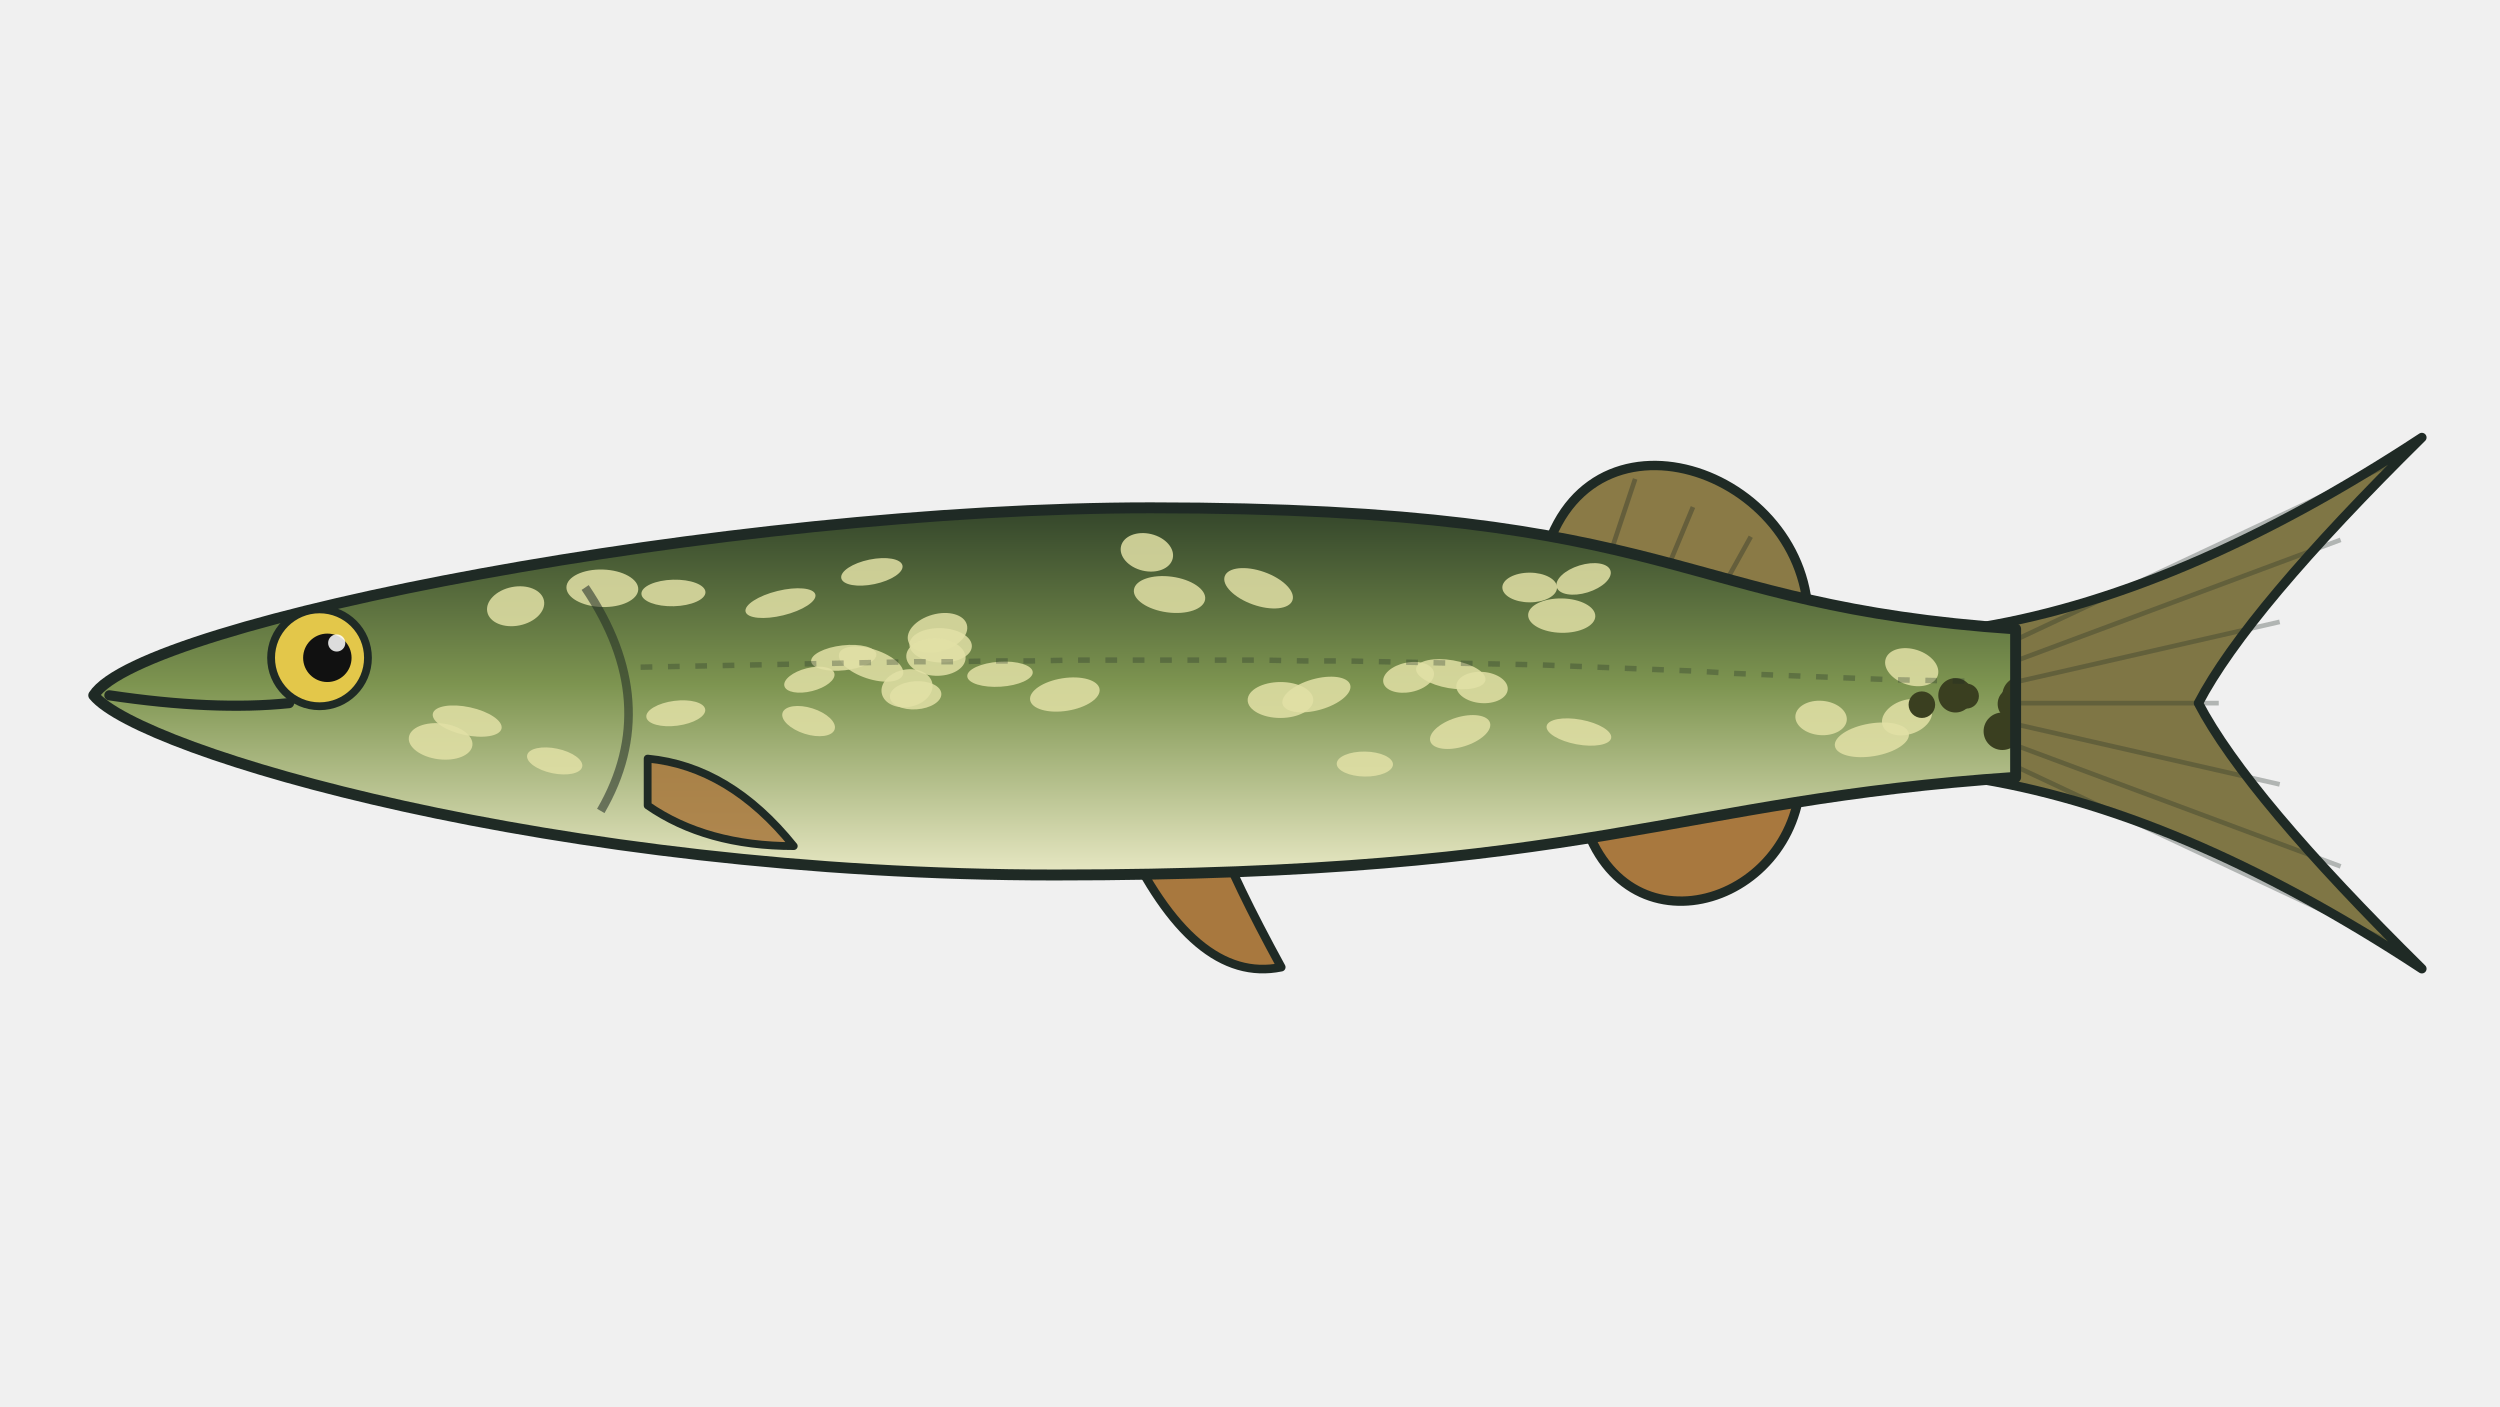
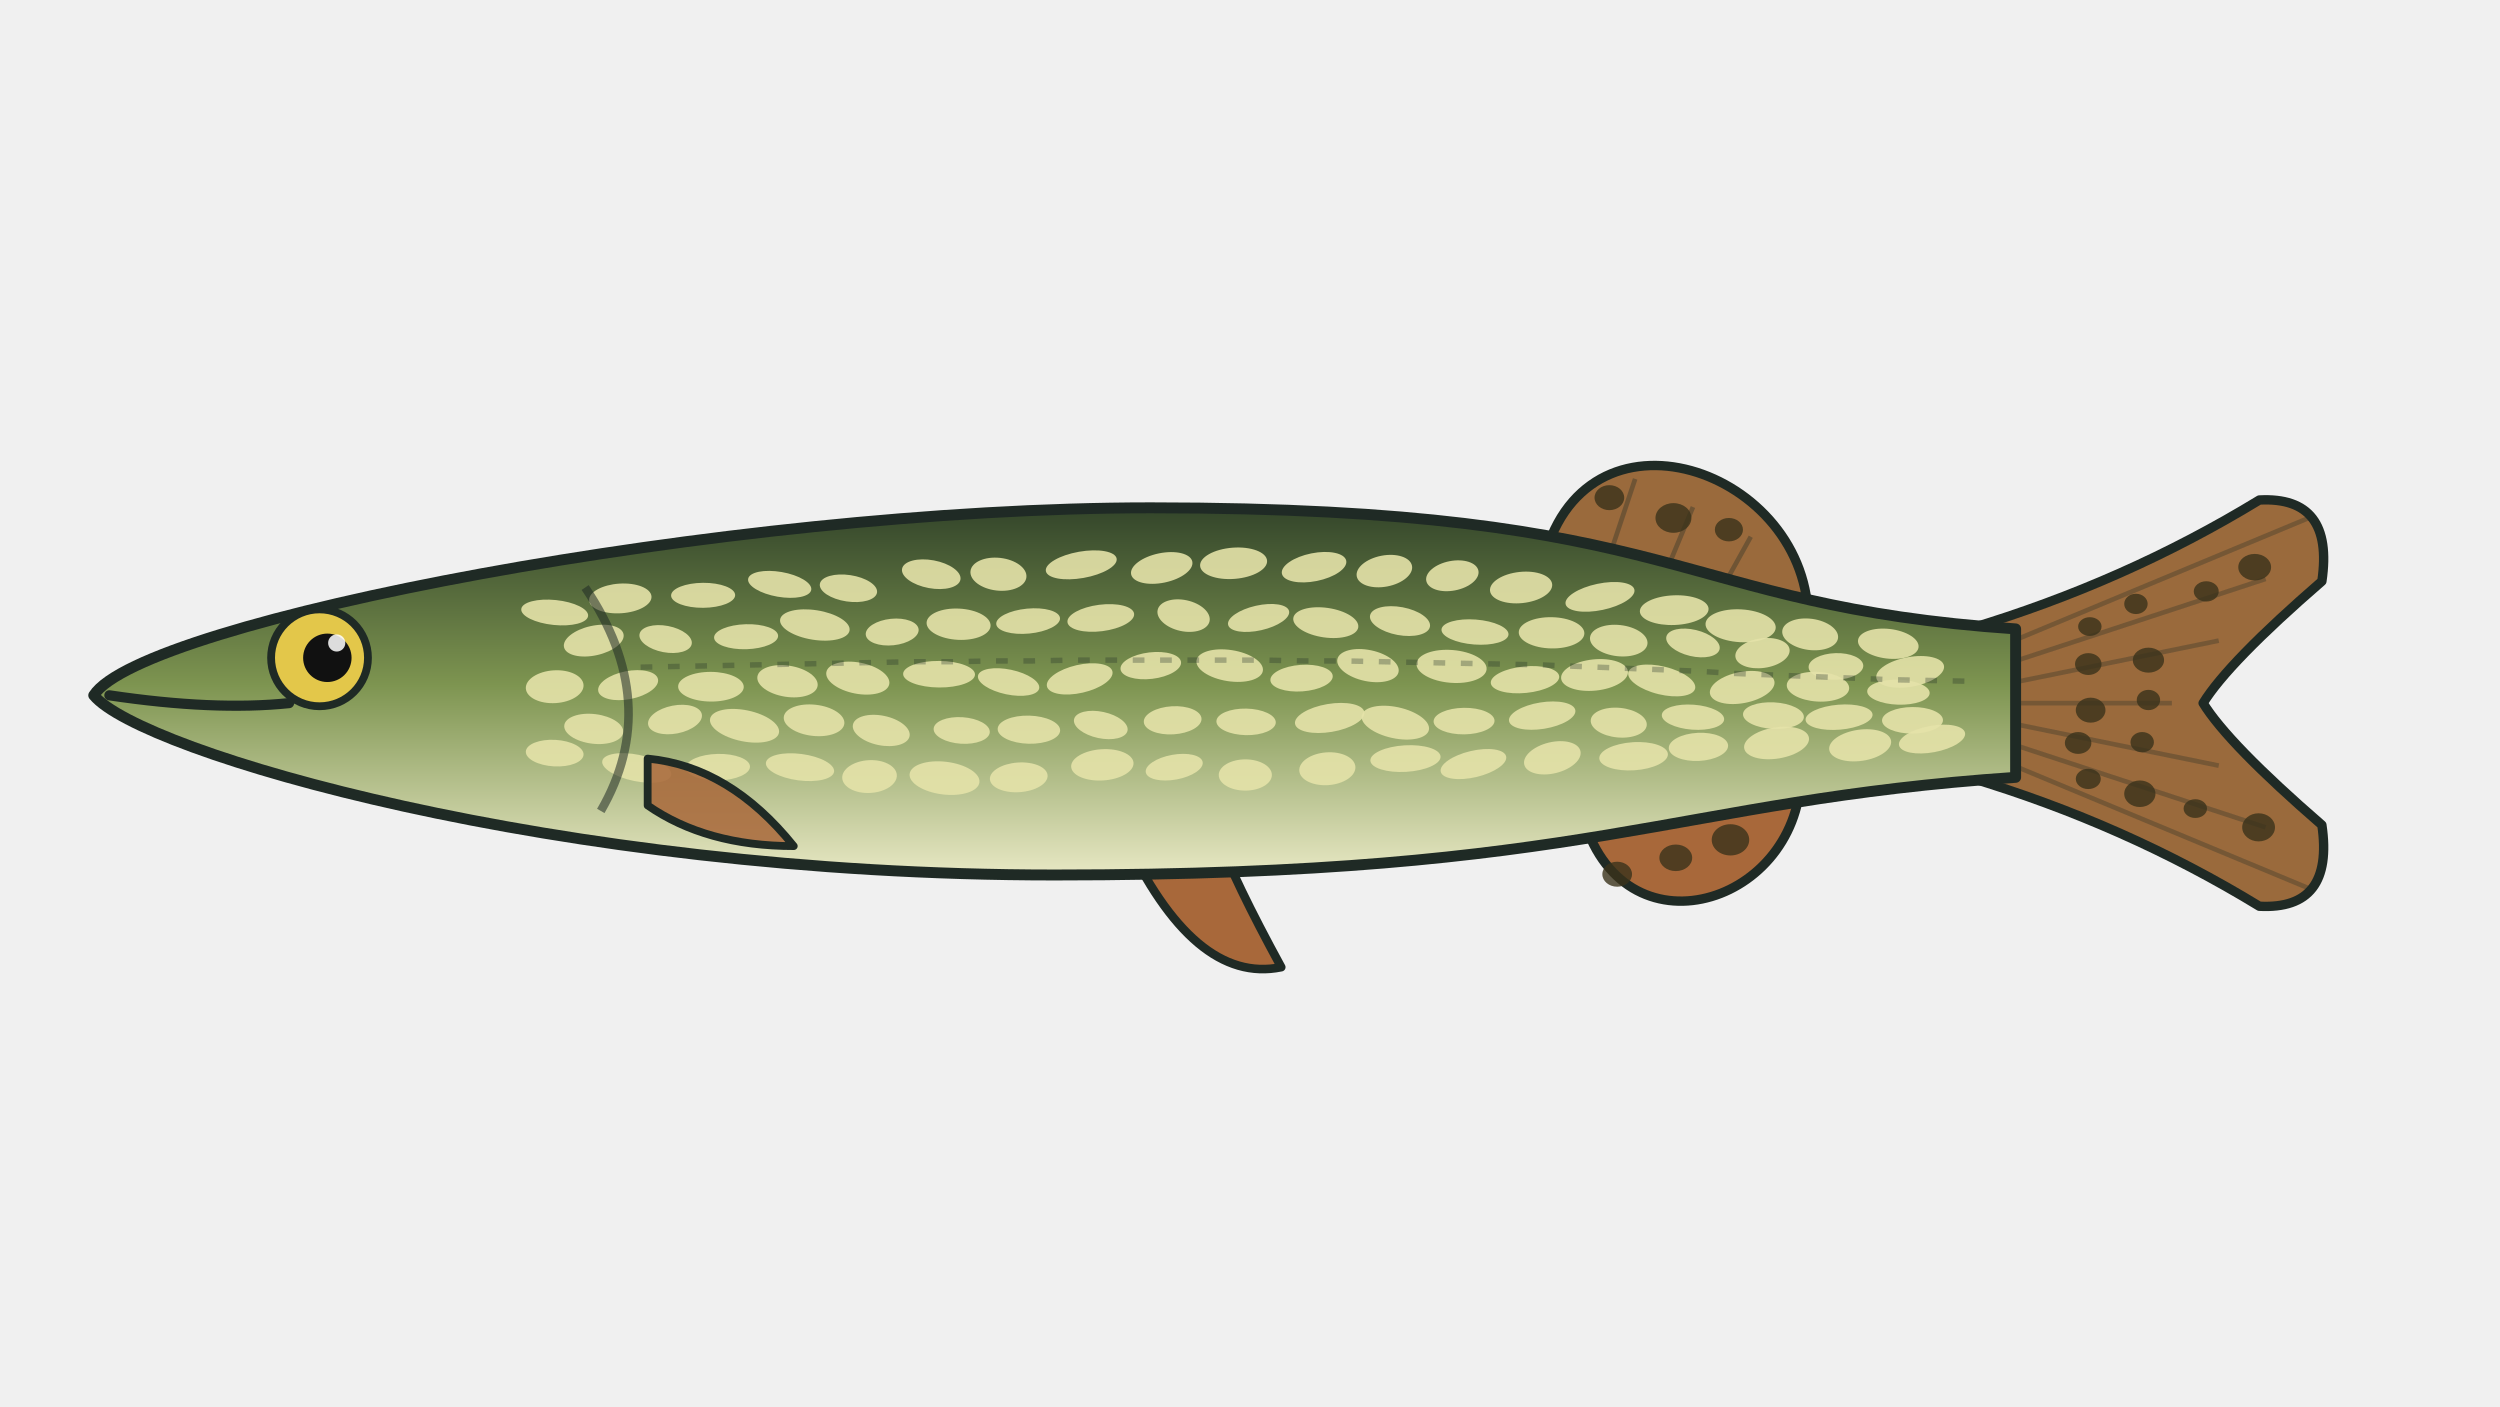
<svg xmlns="http://www.w3.org/2000/svg" viewBox="0 0 320 180" role="img" aria-label="Pike">
  <defs>
    <linearGradient id="gpike" x1="0" y1="0" x2="0" y2="1">
      <stop offset="0" stop-color="#33452a" />
      <stop offset=".48" stop-color="#7d9450" />
      <stop offset="1" stop-color="#e8e8c4" />
    </linearGradient>
    <clipPath id="cpike">
      <path d="M12.0 89.0 C18.1 79.5 93.2 65.0 147.3 65.0 C216.2 65.0 213.7 77.5 258.0 80.5 L258.0 99.5 C213.7 102.5 203.9 112.0 135.0 112.0 C71.0 112.0 17.9 96.2 12.0 89.0Z" />
    </clipPath>
  </defs>
-   <path d="M252.0 80.5 Q278.8 76.5 310.0 56.0 Q287.6 78.1 281.4 90.0 Q287.6 101.9 310.0 124.0 Q278.8 103.5 252.0 99.5Z" fill="#7f7645" stroke="#1f2a25" stroke-width="1.2" stroke-linejoin="round" />
-   <line x1="258.0" y1="81.9" x2="307.4" y2="58.7" stroke="#1f2a25" stroke-width=".6" opacity=".3" />
-   <line x1="258.0" y1="84.6" x2="299.6" y2="69.1" stroke="#1f2a25" stroke-width=".6" opacity=".3" />
-   <line x1="258.0" y1="87.3" x2="291.8" y2="79.6" stroke="#1f2a25" stroke-width=".6" opacity=".3" />
-   <line x1="258.0" y1="90.0" x2="284.0" y2="90.0" stroke="#1f2a25" stroke-width=".6" opacity=".3" />
-   <line x1="258.0" y1="92.7" x2="291.8" y2="100.4" stroke="#1f2a25" stroke-width=".6" opacity=".3" />
-   <line x1="258.0" y1="95.4" x2="299.6" y2="110.9" stroke="#1f2a25" stroke-width=".6" opacity=".3" />
-   <line x1="258.0" y1="98.1" x2="307.4" y2="121.3" stroke="#1f2a25" stroke-width=".6" opacity=".3" />
-   <path d="M197.0 74.7 C200.4 50.0 230.0 58.8 231.4 78.0 L228.5 82.0Z" fill="#8a7a46" stroke="#1f2a25" stroke-width="1.2" stroke-linejoin="round" />
+   <path d="M252.0 80.5 Q272.0 74.5 289.2 64.0 Q298.8 63.5 297.2 74.4 Q285.2 84.8 282.0 90.0 Q285.2 95.2 297.2 105.6 Q298.8 116.5 289.2 116.0 Q272.0 105.5 252.0 99.5Z" fill="#9a6a3c" stroke="#1f2a25" stroke-width="1.2" stroke-linejoin="round" />
+   <line x1="258.0" y1="81.9" x2="296.0" y2="66.1" stroke="#1f2a25" stroke-width=".6" opacity=".3" />
+   <line x1="258.0" y1="84.6" x2="290.0" y2="74.1" stroke="#1f2a25" stroke-width=".6" opacity=".3" />
+   <line x1="258.0" y1="87.3" x2="284.0" y2="82.0" stroke="#1f2a25" stroke-width=".6" opacity=".3" />
+   <line x1="258.0" y1="90.0" x2="278.0" y2="90.0" stroke="#1f2a25" stroke-width=".6" opacity=".3" />
+   <line x1="258.0" y1="92.7" x2="284.0" y2="98.0" stroke="#1f2a25" stroke-width=".6" opacity=".3" />
+   <line x1="258.0" y1="95.4" x2="290.0" y2="105.9" stroke="#1f2a25" stroke-width=".6" opacity=".3" />
+   <line x1="258.0" y1="98.1" x2="296.0" y2="113.9" stroke="#1f2a25" stroke-width=".6" opacity=".3" />
+   <path d="M197.0 74.7 C200.4 50.0 230.0 58.8 231.4 78.0 L228.5 82.0Z" fill="#9a6a3c" stroke="#1f2a25" stroke-width="1.2" stroke-linejoin="round" />
  <line x1="206.3" y1="70.3" x2="209.3" y2="61.3" stroke="#1f2a25" stroke-width=".6" opacity=".35" />
  <line x1="213.7" y1="72.1" x2="216.7" y2="64.9" stroke="#1f2a25" stroke-width=".6" opacity=".35" />
  <line x1="221.1" y1="74.1" x2="224.1" y2="68.7" stroke="#1f2a25" stroke-width=".6" opacity=".35" />
-   <path d="M201.9 101.2 C205.1 122.8 228.5 117.2 230.4 100.9 L228.5 96.9Z" fill="#a8783e" stroke="#1f2a25" stroke-width="1.2" stroke-linejoin="round" />
-   <path d="M143.8 106.8 Q152.8 126.1 164.0 123.8 Q158.0 112.8 155.8 106.8Z" fill="#a8783e" stroke="#1f2a25" stroke-width="1.1" stroke-linejoin="round" />
+   <path d="M201.9 101.2 C205.1 122.8 228.5 117.2 230.4 100.9 L228.5 96.9Z" fill="#a8683a" stroke="#1f2a25" stroke-width="1.2" stroke-linejoin="round" />
+   <path d="M143.8 106.8 Q152.8 126.1 164.0 123.8 Q158.0 112.8 155.8 106.8Z" fill="#a8683a" stroke="#1f2a25" stroke-width="1.1" stroke-linejoin="round" />
+   <ellipse cx="206.0" cy="63.7" rx="1.9" ry="1.6" fill="#3a321a" opacity=".8" />
+   <ellipse cx="214.2" cy="66.3" rx="2.3" ry="1.9" fill="#3a321a" opacity=".8" />
+   <ellipse cx="221.3" cy="67.8" rx="1.8" ry="1.5" fill="#3a321a" opacity=".8" />
+   <ellipse cx="207.0" cy="111.9" rx="1.9" ry="1.6" fill="#3a321a" opacity=".8" />
+   <ellipse cx="214.5" cy="109.8" rx="2.1" ry="1.7" fill="#3a321a" opacity=".8" />
+   <ellipse cx="221.5" cy="107.5" rx="2.4" ry="2.0" fill="#3a321a" opacity=".8" />
+   <ellipse cx="267.5" cy="80.2" rx="1.5" ry="1.2" fill="#3a321a" opacity=".8" />
+   <ellipse cx="267.3" cy="85.0" rx="1.7" ry="1.4" fill="#3a321a" opacity=".8" />
+   <ellipse cx="267.6" cy="90.9" rx="1.9" ry="1.6" fill="#3a321a" opacity=".8" />
+   <ellipse cx="266.0" cy="95.1" rx="1.7" ry="1.4" fill="#3a321a" opacity=".8" />
+   <ellipse cx="267.3" cy="99.7" rx="1.6" ry="1.3" fill="#3a321a" opacity=".8" />
+   <ellipse cx="273.4" cy="77.3" rx="1.5" ry="1.3" fill="#3a321a" opacity=".8" />
+   <ellipse cx="275.0" cy="84.5" rx="2.0" ry="1.6" fill="#3a321a" opacity=".8" />
+   <ellipse cx="275.0" cy="89.6" rx="1.5" ry="1.3" fill="#3a321a" opacity=".8" />
+   <ellipse cx="274.2" cy="95.0" rx="1.5" ry="1.3" fill="#3a321a" opacity=".8" />
+   <ellipse cx="273.9" cy="101.6" rx="2.0" ry="1.7" fill="#3a321a" opacity=".8" />
+   <ellipse cx="282.4" cy="75.7" rx="1.6" ry="1.3" fill="#3a321a" opacity=".8" />
+   <ellipse cx="281.0" cy="103.5" rx="1.5" ry="1.2" fill="#3a321a" opacity=".8" />
+   <ellipse cx="288.6" cy="72.6" rx="2.1" ry="1.7" fill="#3a321a" opacity=".8" />
+   <ellipse cx="289.1" cy="105.9" rx="2.1" ry="1.8" fill="#3a321a" opacity=".8" />
  <path d="M12.0 89.0 C18.1 79.5 93.2 65.0 147.3 65.0 C216.2 65.0 213.7 77.5 258.0 80.5 L258.0 99.5 C213.7 102.5 203.9 112.0 135.0 112.0 C71.0 112.0 17.9 96.2 12.0 89.0Z" fill="url(#gpike)" />
  <g clip-path="url(#cpike)">
-     <ellipse cx="244.1" cy="91.8" rx="3.3" ry="2.2" transform="rotate(-18.4 244.1 91.8)" fill="#e2e0a6" opacity=".85" />
-     <ellipse cx="111.5" cy="85.0" rx="4.3" ry="1.9" transform="rotate(18.4 111.5 85.0)" fill="#e2e0a6" opacity=".85" />
-     <ellipse cx="189.7" cy="88.0" rx="3.3" ry="2.0" transform="rotate(4.5 189.7 88.0)" fill="#e2e0a6" opacity=".85" />
-     <ellipse cx="116.1" cy="88.1" rx="3.3" ry="2.4" transform="rotate(-11.3 116.1 88.1)" fill="#e2e0a6" opacity=".85" />
-     <ellipse cx="244.7" cy="85.4" rx="3.5" ry="2.3" transform="rotate(17.8 244.7 85.4)" fill="#e2e0a6" opacity=".85" />
-     <ellipse cx="120.0" cy="81.0" rx="3.9" ry="2.4" transform="rotate(-15.6 120.0 81.0)" fill="#e2e0a6" opacity=".85" />
-     <ellipse cx="161.1" cy="75.3" rx="4.6" ry="2.2" transform="rotate(19.6 161.1 75.3)" fill="#e2e0a6" opacity=".85" />
-     <ellipse cx="71.0" cy="97.4" rx="3.6" ry="1.6" transform="rotate(11.8 71.0 97.4)" fill="#e2e0a6" opacity=".85" />
-     <ellipse cx="128.0" cy="86.3" rx="4.2" ry="1.6" transform="rotate(-3.7 128.0 86.3)" fill="#e2e0a6" opacity=".85" />
-     <ellipse cx="59.8" cy="92.3" rx="4.5" ry="1.8" transform="rotate(12.3 59.8 92.3)" fill="#e2e0a6" opacity=".85" />
-     <ellipse cx="86.5" cy="91.3" rx="3.8" ry="1.6" transform="rotate(-7.4 86.5 91.3)" fill="#e2e0a6" opacity=".85" />
-     <ellipse cx="99.9" cy="77.2" rx="4.6" ry="1.6" transform="rotate(-13.8 99.9 77.2)" fill="#e2e0a6" opacity=".85" />
-     <ellipse cx="111.6" cy="73.2" rx="4.0" ry="1.6" transform="rotate(-11.7 111.6 73.2)" fill="#e2e0a6" opacity=".85" />
-     <ellipse cx="185.7" cy="86.3" rx="4.5" ry="1.8" transform="rotate(9.8 185.7 86.3)" fill="#e2e0a6" opacity=".85" />
-     <ellipse cx="174.7" cy="97.8" rx="3.6" ry="1.6" transform="rotate(0.8 174.7 97.8)" fill="#e2e0a6" opacity=".85" />
-     <ellipse cx="186.9" cy="93.7" rx="4.0" ry="1.9" transform="rotate(-17.3 186.9 93.7)" fill="#e2e0a6" opacity=".85" />
-     <ellipse cx="239.6" cy="94.7" rx="4.8" ry="2.1" transform="rotate(-9.6 239.6 94.7)" fill="#e2e0a6" opacity=".85" />
-     <ellipse cx="149.7" cy="76.1" rx="4.6" ry="2.3" transform="rotate(7.7 149.7 76.1)" fill="#e2e0a6" opacity=".85" />
-     <ellipse cx="120.4" cy="82.6" rx="4.0" ry="2.2" transform="rotate(2.0 120.4 82.6)" fill="#e2e0a6" opacity=".85" />
-     <ellipse cx="108.0" cy="84.2" rx="4.2" ry="1.6" transform="rotate(-6.5 108.0 84.2)" fill="#e2e0a6" opacity=".85" />
-     <ellipse cx="146.8" cy="70.7" rx="3.4" ry="2.4" transform="rotate(13.5 146.8 70.7)" fill="#e2e0a6" opacity=".85" />
-     <ellipse cx="180.3" cy="86.7" rx="3.3" ry="1.9" transform="rotate(-11.5 180.3 86.7)" fill="#e2e0a6" opacity=".85" />
-     <ellipse cx="56.4" cy="94.9" rx="4.1" ry="2.3" transform="rotate(7.2 56.4 94.9)" fill="#e2e0a6" opacity=".85" />
-     <ellipse cx="202.7" cy="74.1" rx="3.6" ry="1.8" transform="rotate(-17.1 202.7 74.1)" fill="#e2e0a6" opacity=".85" />
-     <ellipse cx="136.3" cy="88.9" rx="4.5" ry="2.1" transform="rotate(-9.0 136.3 88.9)" fill="#e2e0a6" opacity=".85" />
-     <ellipse cx="117.2" cy="89.0" rx="3.3" ry="1.8" transform="rotate(-3.8 117.2 89.0)" fill="#e2e0a6" opacity=".85" />
-     <ellipse cx="103.5" cy="92.3" rx="3.5" ry="1.7" transform="rotate(17.6 103.5 92.3)" fill="#e2e0a6" opacity=".85" />
-     <ellipse cx="77.1" cy="75.3" rx="4.6" ry="2.4" transform="rotate(1.8 77.1 75.3)" fill="#e2e0a6" opacity=".85" />
-     <ellipse cx="103.6" cy="87.0" rx="3.3" ry="1.5" transform="rotate(-14.2 103.6 87.0)" fill="#e2e0a6" opacity=".85" />
-     <ellipse cx="163.9" cy="89.6" rx="4.2" ry="2.3" transform="rotate(-0.1 163.9 89.6)" fill="#e2e0a6" opacity=".85" />
-     <ellipse cx="119.8" cy="84.1" rx="3.8" ry="2.4" transform="rotate(2.4 119.8 84.1)" fill="#e2e0a6" opacity=".85" />
-     <ellipse cx="233.1" cy="91.9" rx="3.3" ry="2.2" transform="rotate(4.7 233.1 91.9)" fill="#e2e0a6" opacity=".85" />
-     <ellipse cx="168.5" cy="88.9" rx="4.5" ry="2.0" transform="rotate(-15.9 168.5 88.9)" fill="#e2e0a6" opacity=".85" />
-     <ellipse cx="199.9" cy="78.8" rx="4.3" ry="2.2" transform="rotate(1.1 199.9 78.8)" fill="#e2e0a6" opacity=".85" />
-     <ellipse cx="66.0" cy="77.6" rx="3.7" ry="2.5" transform="rotate(-11.2 66.0 77.6)" fill="#e2e0a6" opacity=".85" />
-     <ellipse cx="86.2" cy="75.9" rx="4.1" ry="1.7" transform="rotate(-1.5 86.2 75.9)" fill="#e2e0a6" opacity=".85" />
-     <ellipse cx="195.8" cy="75.2" rx="3.5" ry="1.9" transform="rotate(0.1 195.8 75.2)" fill="#e2e0a6" opacity=".85" />
-     <ellipse cx="202.1" cy="93.7" rx="4.2" ry="1.6" transform="rotate(10.5 202.1 93.7)" fill="#e2e0a6" opacity=".85" />
-     <circle cx="260.3" cy="87.5" r="2.5" fill="#3a3f20" />
-     <circle cx="250.3" cy="89.0" r="2.2" fill="#3a3f20" />
-     <circle cx="251.7" cy="89.1" r="1.6" fill="#3a3f20" />
-     <circle cx="269.8" cy="95.1" r="2.2" fill="#3a3f20" />
-     <circle cx="257.8" cy="90.1" r="2.1" fill="#3a3f20" />
-     <circle cx="258.7" cy="89.0" r="2.4" fill="#3a3f20" />
-     <circle cx="264.5" cy="87.7" r="2.0" fill="#3a3f20" />
-     <circle cx="256.3" cy="93.6" r="2.4" fill="#3a3f20" />
-     <circle cx="266.6" cy="88.2" r="2.5" fill="#3a3f20" />
-     <circle cx="246.0" cy="90.2" r="1.7" fill="#3a3f20" />
+     <ellipse cx="71.0" cy="78.4" rx="4.3" ry="1.6" transform="rotate(5.9 71.0 78.4)" fill="#e4e2a8" opacity=".9" />
+     <ellipse cx="79.4" cy="76.6" rx="4.0" ry="1.9" transform="rotate(-3.6 79.4 76.6)" fill="#e4e2a8" opacity=".9" />
+     <ellipse cx="90.0" cy="76.2" rx="4.1" ry="1.6" transform="rotate(-0.4 90.0 76.2)" fill="#e4e2a8" opacity=".9" />
+     <ellipse cx="99.8" cy="74.8" rx="4.1" ry="1.6" transform="rotate(9.9 99.8 74.8)" fill="#e4e2a8" opacity=".9" />
+     <ellipse cx="108.6" cy="75.3" rx="3.7" ry="1.7" transform="rotate(8.5 108.6 75.3)" fill="#e4e2a8" opacity=".9" />
+     <ellipse cx="119.2" cy="73.5" rx="3.8" ry="1.8" transform="rotate(10.5 119.2 73.5)" fill="#e4e2a8" opacity=".9" />
+     <ellipse cx="127.8" cy="73.5" rx="3.6" ry="2.1" transform="rotate(6.3 127.8 73.5)" fill="#e4e2a8" opacity=".9" />
+     <ellipse cx="138.4" cy="72.3" rx="4.6" ry="1.7" transform="rotate(-10.0 138.4 72.3)" fill="#e4e2a8" opacity=".9" />
+     <ellipse cx="148.7" cy="72.7" rx="4.0" ry="1.9" transform="rotate(-11.8 148.7 72.7)" fill="#e4e2a8" opacity=".9" />
+     <ellipse cx="157.9" cy="72.1" rx="4.3" ry="2.0" transform="rotate(-4.5 157.9 72.1)" fill="#e4e2a8" opacity=".9" />
+     <ellipse cx="168.2" cy="72.6" rx="4.2" ry="1.8" transform="rotate(-11.4 168.2 72.6)" fill="#e4e2a8" opacity=".9" />
+     <ellipse cx="177.2" cy="73.1" rx="3.6" ry="2.0" transform="rotate(-10.8 177.2 73.1)" fill="#e4e2a8" opacity=".9" />
+     <ellipse cx="185.9" cy="73.7" rx="3.4" ry="1.9" transform="rotate(-11.0 185.9 73.7)" fill="#e4e2a8" opacity=".9" />
+     <ellipse cx="194.7" cy="75.2" rx="4.0" ry="2.0" transform="rotate(-6.1 194.7 75.2)" fill="#e4e2a8" opacity=".9" />
+     <ellipse cx="204.8" cy="76.4" rx="4.5" ry="1.7" transform="rotate(-11.9 204.8 76.4)" fill="#e4e2a8" opacity=".9" />
+     <ellipse cx="214.3" cy="78.1" rx="4.4" ry="1.9" transform="rotate(-2.3 214.3 78.1)" fill="#e4e2a8" opacity=".9" />
+     <ellipse cx="222.8" cy="80.1" rx="4.5" ry="2.1" transform="rotate(3.4 222.8 80.1)" fill="#e4e2a8" opacity=".9" />
+     <ellipse cx="231.7" cy="81.2" rx="3.6" ry="2.0" transform="rotate(7.7 231.7 81.2)" fill="#e4e2a8" opacity=".9" />
+     <ellipse cx="241.7" cy="82.4" rx="3.9" ry="1.9" transform="rotate(6.6 241.7 82.4)" fill="#e4e2a8" opacity=".9" />
+     <ellipse cx="76.0" cy="82.0" rx="3.9" ry="1.9" transform="rotate(-12.4 76.0 82.0)" fill="#e4e2a8" opacity=".9" />
+     <ellipse cx="85.2" cy="81.8" rx="3.4" ry="1.7" transform="rotate(10.8 85.2 81.8)" fill="#e4e2a8" opacity=".9" />
+     <ellipse cx="95.5" cy="81.5" rx="4.1" ry="1.6" transform="rotate(-1.7 95.5 81.5)" fill="#e4e2a8" opacity=".9" />
+     <ellipse cx="104.3" cy="80.0" rx="4.5" ry="1.9" transform="rotate(9.0 104.3 80.0)" fill="#e4e2a8" opacity=".9" />
+     <ellipse cx="114.2" cy="80.9" rx="3.4" ry="1.7" transform="rotate(-5.9 114.2 80.9)" fill="#e4e2a8" opacity=".9" />
+     <ellipse cx="122.7" cy="79.9" rx="4.1" ry="2.0" transform="rotate(3.0 122.7 79.9)" fill="#e4e2a8" opacity=".9" />
+     <ellipse cx="131.6" cy="79.5" rx="4.1" ry="1.6" transform="rotate(-5.5 131.6 79.5)" fill="#e4e2a8" opacity=".9" />
+     <ellipse cx="140.9" cy="79.1" rx="4.3" ry="1.7" transform="rotate(-7.3 140.9 79.1)" fill="#e4e2a8" opacity=".9" />
+     <ellipse cx="151.5" cy="78.8" rx="3.4" ry="2.0" transform="rotate(12.3 151.5 78.8)" fill="#e4e2a8" opacity=".9" />
+     <ellipse cx="161.1" cy="79.1" rx="4.0" ry="1.6" transform="rotate(-12.7 161.1 79.1)" fill="#e4e2a8" opacity=".9" />
+     <ellipse cx="169.7" cy="79.7" rx="4.2" ry="1.9" transform="rotate(8.1 169.7 79.7)" fill="#e4e2a8" opacity=".9" />
+     <ellipse cx="179.2" cy="79.5" rx="3.9" ry="1.8" transform="rotate(10.6 179.2 79.5)" fill="#e4e2a8" opacity=".9" />
+     <ellipse cx="188.8" cy="80.9" rx="4.3" ry="1.6" transform="rotate(4.4 188.8 80.9)" fill="#e4e2a8" opacity=".9" />
+     <ellipse cx="198.6" cy="81.0" rx="4.2" ry="2.0" transform="rotate(1.1 198.6 81.0)" fill="#e4e2a8" opacity=".9" />
+     <ellipse cx="207.2" cy="82.0" rx="3.7" ry="2.0" transform="rotate(6.4 207.2 82.0)" fill="#e4e2a8" opacity=".9" />
+     <ellipse cx="216.7" cy="82.3" rx="3.5" ry="1.7" transform="rotate(13.4 216.7 82.3)" fill="#e4e2a8" opacity=".9" />
+     <ellipse cx="225.6" cy="83.6" rx="3.5" ry="1.9" transform="rotate(-7.9 225.6 83.6)" fill="#e4e2a8" opacity=".9" />
+     <ellipse cx="235.0" cy="85.3" rx="3.5" ry="1.7" transform="rotate(-1.7 235.0 85.3)" fill="#e4e2a8" opacity=".9" />
+     <ellipse cx="244.5" cy="86.0" rx="4.4" ry="1.9" transform="rotate(-10.3 244.5 86.0)" fill="#e4e2a8" opacity=".9" />
+     <ellipse cx="71.0" cy="87.9" rx="3.7" ry="2.1" transform="rotate(-3.5 71.0 87.9)" fill="#e4e2a8" opacity=".9" />
+     <ellipse cx="80.4" cy="87.7" rx="3.9" ry="1.8" transform="rotate(-11.3 80.4 87.7)" fill="#e4e2a8" opacity=".9" />
+     <ellipse cx="91.0" cy="87.9" rx="4.2" ry="1.9" transform="rotate(0.4 91.0 87.9)" fill="#e4e2a8" opacity=".9" />
+     <ellipse cx="100.8" cy="87.2" rx="3.9" ry="2.0" transform="rotate(8.9 100.8 87.2)" fill="#e4e2a8" opacity=".9" />
+     <ellipse cx="109.8" cy="86.8" rx="4.1" ry="2.0" transform="rotate(10.9 109.8 86.8)" fill="#e4e2a8" opacity=".9" />
+     <ellipse cx="120.2" cy="86.3" rx="4.6" ry="1.7" transform="rotate(0.5 120.2 86.3)" fill="#e4e2a8" opacity=".9" />
+     <ellipse cx="129.1" cy="87.3" rx="4.0" ry="1.6" transform="rotate(11.9 129.1 87.3)" fill="#e4e2a8" opacity=".9" />
+     <ellipse cx="138.2" cy="86.9" rx="4.3" ry="1.8" transform="rotate(-12.9 138.2 86.9)" fill="#e4e2a8" opacity=".9" />
+     <ellipse cx="147.3" cy="85.2" rx="3.9" ry="1.7" transform="rotate(-6.8 147.3 85.2)" fill="#e4e2a8" opacity=".9" />
+     <ellipse cx="157.4" cy="85.2" rx="4.3" ry="2.0" transform="rotate(8.9 157.4 85.2)" fill="#e4e2a8" opacity=".9" />
+     <ellipse cx="166.6" cy="86.8" rx="4.0" ry="1.7" transform="rotate(-4.1 166.6 86.8)" fill="#e4e2a8" opacity=".9" />
+     <ellipse cx="175.1" cy="85.2" rx="4.0" ry="2.0" transform="rotate(11.9 175.1 85.2)" fill="#e4e2a8" opacity=".9" />
+     <ellipse cx="185.8" cy="85.3" rx="4.5" ry="2.1" transform="rotate(4.7 185.8 85.3)" fill="#e4e2a8" opacity=".9" />
+     <ellipse cx="195.2" cy="87.0" rx="4.4" ry="1.7" transform="rotate(-5.7 195.2 87.0)" fill="#e4e2a8" opacity=".9" />
+     <ellipse cx="204.1" cy="86.4" rx="4.3" ry="2.0" transform="rotate(-6.0 204.1 86.4)" fill="#e4e2a8" opacity=".9" />
+     <ellipse cx="212.7" cy="87.1" rx="4.4" ry="1.8" transform="rotate(13.7 212.7 87.1)" fill="#e4e2a8" opacity=".9" />
+     <ellipse cx="223.0" cy="88.0" rx="4.2" ry="2.0" transform="rotate(-11.0 223.0 88.0)" fill="#e4e2a8" opacity=".9" />
+     <ellipse cx="232.7" cy="87.9" rx="4.0" ry="1.9" transform="rotate(3.4 232.7 87.9)" fill="#e4e2a8" opacity=".9" />
+     <ellipse cx="243.0" cy="88.6" rx="4.0" ry="1.6" transform="rotate(1.8 243.0 88.6)" fill="#e4e2a8" opacity=".9" />
+     <ellipse cx="76.0" cy="93.3" rx="3.8" ry="1.9" transform="rotate(7.0 76.0 93.3)" fill="#e4e2a8" opacity=".9" />
+     <ellipse cx="86.4" cy="92.1" rx="3.5" ry="1.8" transform="rotate(-11.1 86.4 92.1)" fill="#e4e2a8" opacity=".9" />
+     <ellipse cx="95.3" cy="92.9" rx="4.5" ry="2.0" transform="rotate(11.6 95.3 92.9)" fill="#e4e2a8" opacity=".9" />
+     <ellipse cx="104.2" cy="92.2" rx="3.9" ry="2.0" transform="rotate(6.4 104.2 92.2)" fill="#e4e2a8" opacity=".9" />
+     <ellipse cx="112.8" cy="93.5" rx="3.7" ry="1.9" transform="rotate(11.6 112.8 93.5)" fill="#e4e2a8" opacity=".9" />
+     <ellipse cx="123.1" cy="93.5" rx="3.6" ry="1.7" transform="rotate(3.7 123.1 93.5)" fill="#e4e2a8" opacity=".9" />
+     <ellipse cx="131.7" cy="93.4" rx="4.0" ry="1.8" transform="rotate(1.5 131.7 93.4)" fill="#e4e2a8" opacity=".9" />
+     <ellipse cx="140.9" cy="92.8" rx="3.5" ry="1.7" transform="rotate(12.1 140.9 92.8)" fill="#e4e2a8" opacity=".9" />
+     <ellipse cx="150.1" cy="92.2" rx="3.7" ry="1.8" transform="rotate(-3.4 150.1 92.2)" fill="#e4e2a8" opacity=".9" />
+     <ellipse cx="159.5" cy="92.4" rx="3.8" ry="1.7" transform="rotate(1.2 159.5 92.4)" fill="#e4e2a8" opacity=".9" />
+     <ellipse cx="170.2" cy="91.9" rx="4.5" ry="1.8" transform="rotate(-9.6 170.2 91.9)" fill="#e4e2a8" opacity=".9" />
+     <ellipse cx="178.6" cy="92.5" rx="4.4" ry="2.0" transform="rotate(12.3 178.6 92.5)" fill="#e4e2a8" opacity=".9" />
+     <ellipse cx="187.4" cy="92.3" rx="3.9" ry="1.7" transform="rotate(-0.7 187.4 92.3)" fill="#e4e2a8" opacity=".9" />
+     <ellipse cx="197.4" cy="91.6" rx="4.3" ry="1.7" transform="rotate(-9.2 197.4 91.6)" fill="#e4e2a8" opacity=".9" />
+     <ellipse cx="207.2" cy="92.5" rx="3.6" ry="1.9" transform="rotate(5.3 207.2 92.5)" fill="#e4e2a8" opacity=".9" />
+     <ellipse cx="216.7" cy="91.8" rx="4.0" ry="1.6" transform="rotate(4.3 216.7 91.8)" fill="#e4e2a8" opacity=".9" />
+     <ellipse cx="227.0" cy="91.6" rx="3.9" ry="1.7" transform="rotate(3.0 227.0 91.6)" fill="#e4e2a8" opacity=".9" />
+     <ellipse cx="235.4" cy="91.8" rx="4.3" ry="1.6" transform="rotate(-4.8 235.4 91.8)" fill="#e4e2a8" opacity=".9" />
+     <ellipse cx="244.8" cy="92.2" rx="3.9" ry="1.7" transform="rotate(-0.4 244.8 92.2)" fill="#e4e2a8" opacity=".9" />
+     <ellipse cx="71.0" cy="96.4" rx="3.7" ry="1.7" transform="rotate(3.2 71.0 96.4)" fill="#e4e2a8" opacity=".9" />
+     <ellipse cx="81.5" cy="98.3" rx="4.5" ry="1.7" transform="rotate(11.6 81.5 98.3)" fill="#e4e2a8" opacity=".9" />
+     <ellipse cx="91.9" cy="98.2" rx="4.1" ry="1.7" transform="rotate(-1.2 91.9 98.2)" fill="#e4e2a8" opacity=".9" />
+     <ellipse cx="102.4" cy="98.2" rx="4.4" ry="1.7" transform="rotate(7.5 102.4 98.2)" fill="#e4e2a8" opacity=".9" />
+     <ellipse cx="111.3" cy="99.4" rx="3.5" ry="2.1" transform="rotate(-3.2 111.3 99.4)" fill="#e4e2a8" opacity=".9" />
+     <ellipse cx="120.9" cy="99.6" rx="4.5" ry="2.1" transform="rotate(6.9 120.9 99.6)" fill="#e4e2a8" opacity=".9" />
+     <ellipse cx="130.4" cy="99.5" rx="3.7" ry="1.9" transform="rotate(-3.9 130.4 99.5)" fill="#e4e2a8" opacity=".9" />
+     <ellipse cx="141.1" cy="97.9" rx="4.0" ry="2.0" transform="rotate(-3.7 141.1 97.9)" fill="#e4e2a8" opacity=".9" />
+     <ellipse cx="150.3" cy="98.2" rx="3.7" ry="1.6" transform="rotate(-10.3 150.3 98.2)" fill="#e4e2a8" opacity=".9" />
+     <ellipse cx="159.4" cy="99.2" rx="3.4" ry="2.0" transform="rotate(-0.1 159.4 99.2)" fill="#e4e2a8" opacity=".9" />
+     <ellipse cx="169.9" cy="98.4" rx="3.6" ry="2.1" transform="rotate(-4.2 169.9 98.4)" fill="#e4e2a8" opacity=".9" />
+     <ellipse cx="179.9" cy="97.1" rx="4.5" ry="1.7" transform="rotate(-3.4 179.9 97.1)" fill="#e4e2a8" opacity=".9" />
+     <ellipse cx="188.6" cy="97.8" rx="4.3" ry="1.7" transform="rotate(-13.3 188.6 97.8)" fill="#e4e2a8" opacity=".9" />
+     <ellipse cx="198.7" cy="97.0" rx="3.7" ry="2.0" transform="rotate(-13.7 198.7 97.0)" fill="#e4e2a8" opacity=".9" />
+     <ellipse cx="209.1" cy="96.8" rx="4.4" ry="1.8" transform="rotate(-3.8 209.1 96.8)" fill="#e4e2a8" opacity=".9" />
+     <ellipse cx="217.4" cy="95.6" rx="3.8" ry="1.8" transform="rotate(-2.8 217.4 95.6)" fill="#e4e2a8" opacity=".9" />
+     <ellipse cx="227.4" cy="95.1" rx="4.2" ry="2.0" transform="rotate(-9.3 227.4 95.1)" fill="#e4e2a8" opacity=".9" />
+     <ellipse cx="238.1" cy="95.4" rx="4.0" ry="2.0" transform="rotate(-8.2 238.1 95.4)" fill="#e4e2a8" opacity=".9" />
+     <ellipse cx="247.3" cy="94.6" rx="4.3" ry="1.7" transform="rotate(-10.5 247.3 94.6)" fill="#e4e2a8" opacity=".9" />
    <polyline points="82.0,85.4 87.0,85.3 92.0,85.2 97.0,85.1 102.0,85.0 107.0,84.9 112.0,84.8 117.0,84.7 122.0,84.7 127.0,84.6 132.0,84.6 137.0,84.5 142.0,84.5 147.0,84.5 152.0,84.5 157.0,84.5 162.0,84.5 167.0,84.6 172.0,84.6 177.0,84.7 182.0,84.8 187.0,84.9 192.0,85.0 197.0,85.1 202.0,85.3 207.0,85.5 212.0,85.7 217.0,85.9 222.0,86.2 227.0,86.4 232.0,86.6 237.0,86.8 242.0,87.0 247.0,87.1 252.0,87.2" fill="none" stroke="#1f2a25" stroke-width=".7" opacity=".3" stroke-dasharray="1.5 2" />
    <path d="M74.9 75.2 Q84.9 90.0 76.9 103.8" fill="none" stroke="#1f2a25" stroke-width="1.1" opacity=".55" />
  </g>
  <path d="M12.0 89.0 C18.1 79.5 93.2 65.0 147.3 65.0 C216.2 65.0 213.7 77.5 258.0 80.5 L258.0 99.5 C213.7 102.5 203.9 112.0 135.0 112.0 C71.0 112.0 17.9 96.2 12.0 89.0Z" fill="none" stroke="#1f2a25" stroke-width="1.4" stroke-linejoin="round" />
-   <path d="M82.9 97.1 Q93.4 98.1 101.6 108.3 Q90.4 108.3 82.9 103.1Z" fill="#a8783e" fill-opacity=".85" stroke="#1f2a25" stroke-width="1" stroke-linejoin="round" />
+   <path d="M82.9 97.1 Q93.4 98.1 101.6 108.3 Q90.4 108.3 82.9 103.1Z" fill="#a8683a" fill-opacity=".85" stroke="#1f2a25" stroke-width="1" stroke-linejoin="round" />
  <path d="M14.0 89.0 Q27.4 91.0 37.0 90.0" fill="none" stroke="#1f2a25" stroke-width="1.3" stroke-linecap="round" />
  <circle cx="40.9" cy="84.2" r="6.2" fill="#e3c74a" stroke="#1f2a25" stroke-width="1" />
  <circle cx="41.9" cy="84.2" r="3.1" fill="#111" />
  <circle cx="43.1" cy="82.3" r="1.1" fill="#fff" opacity=".85" />
</svg>
